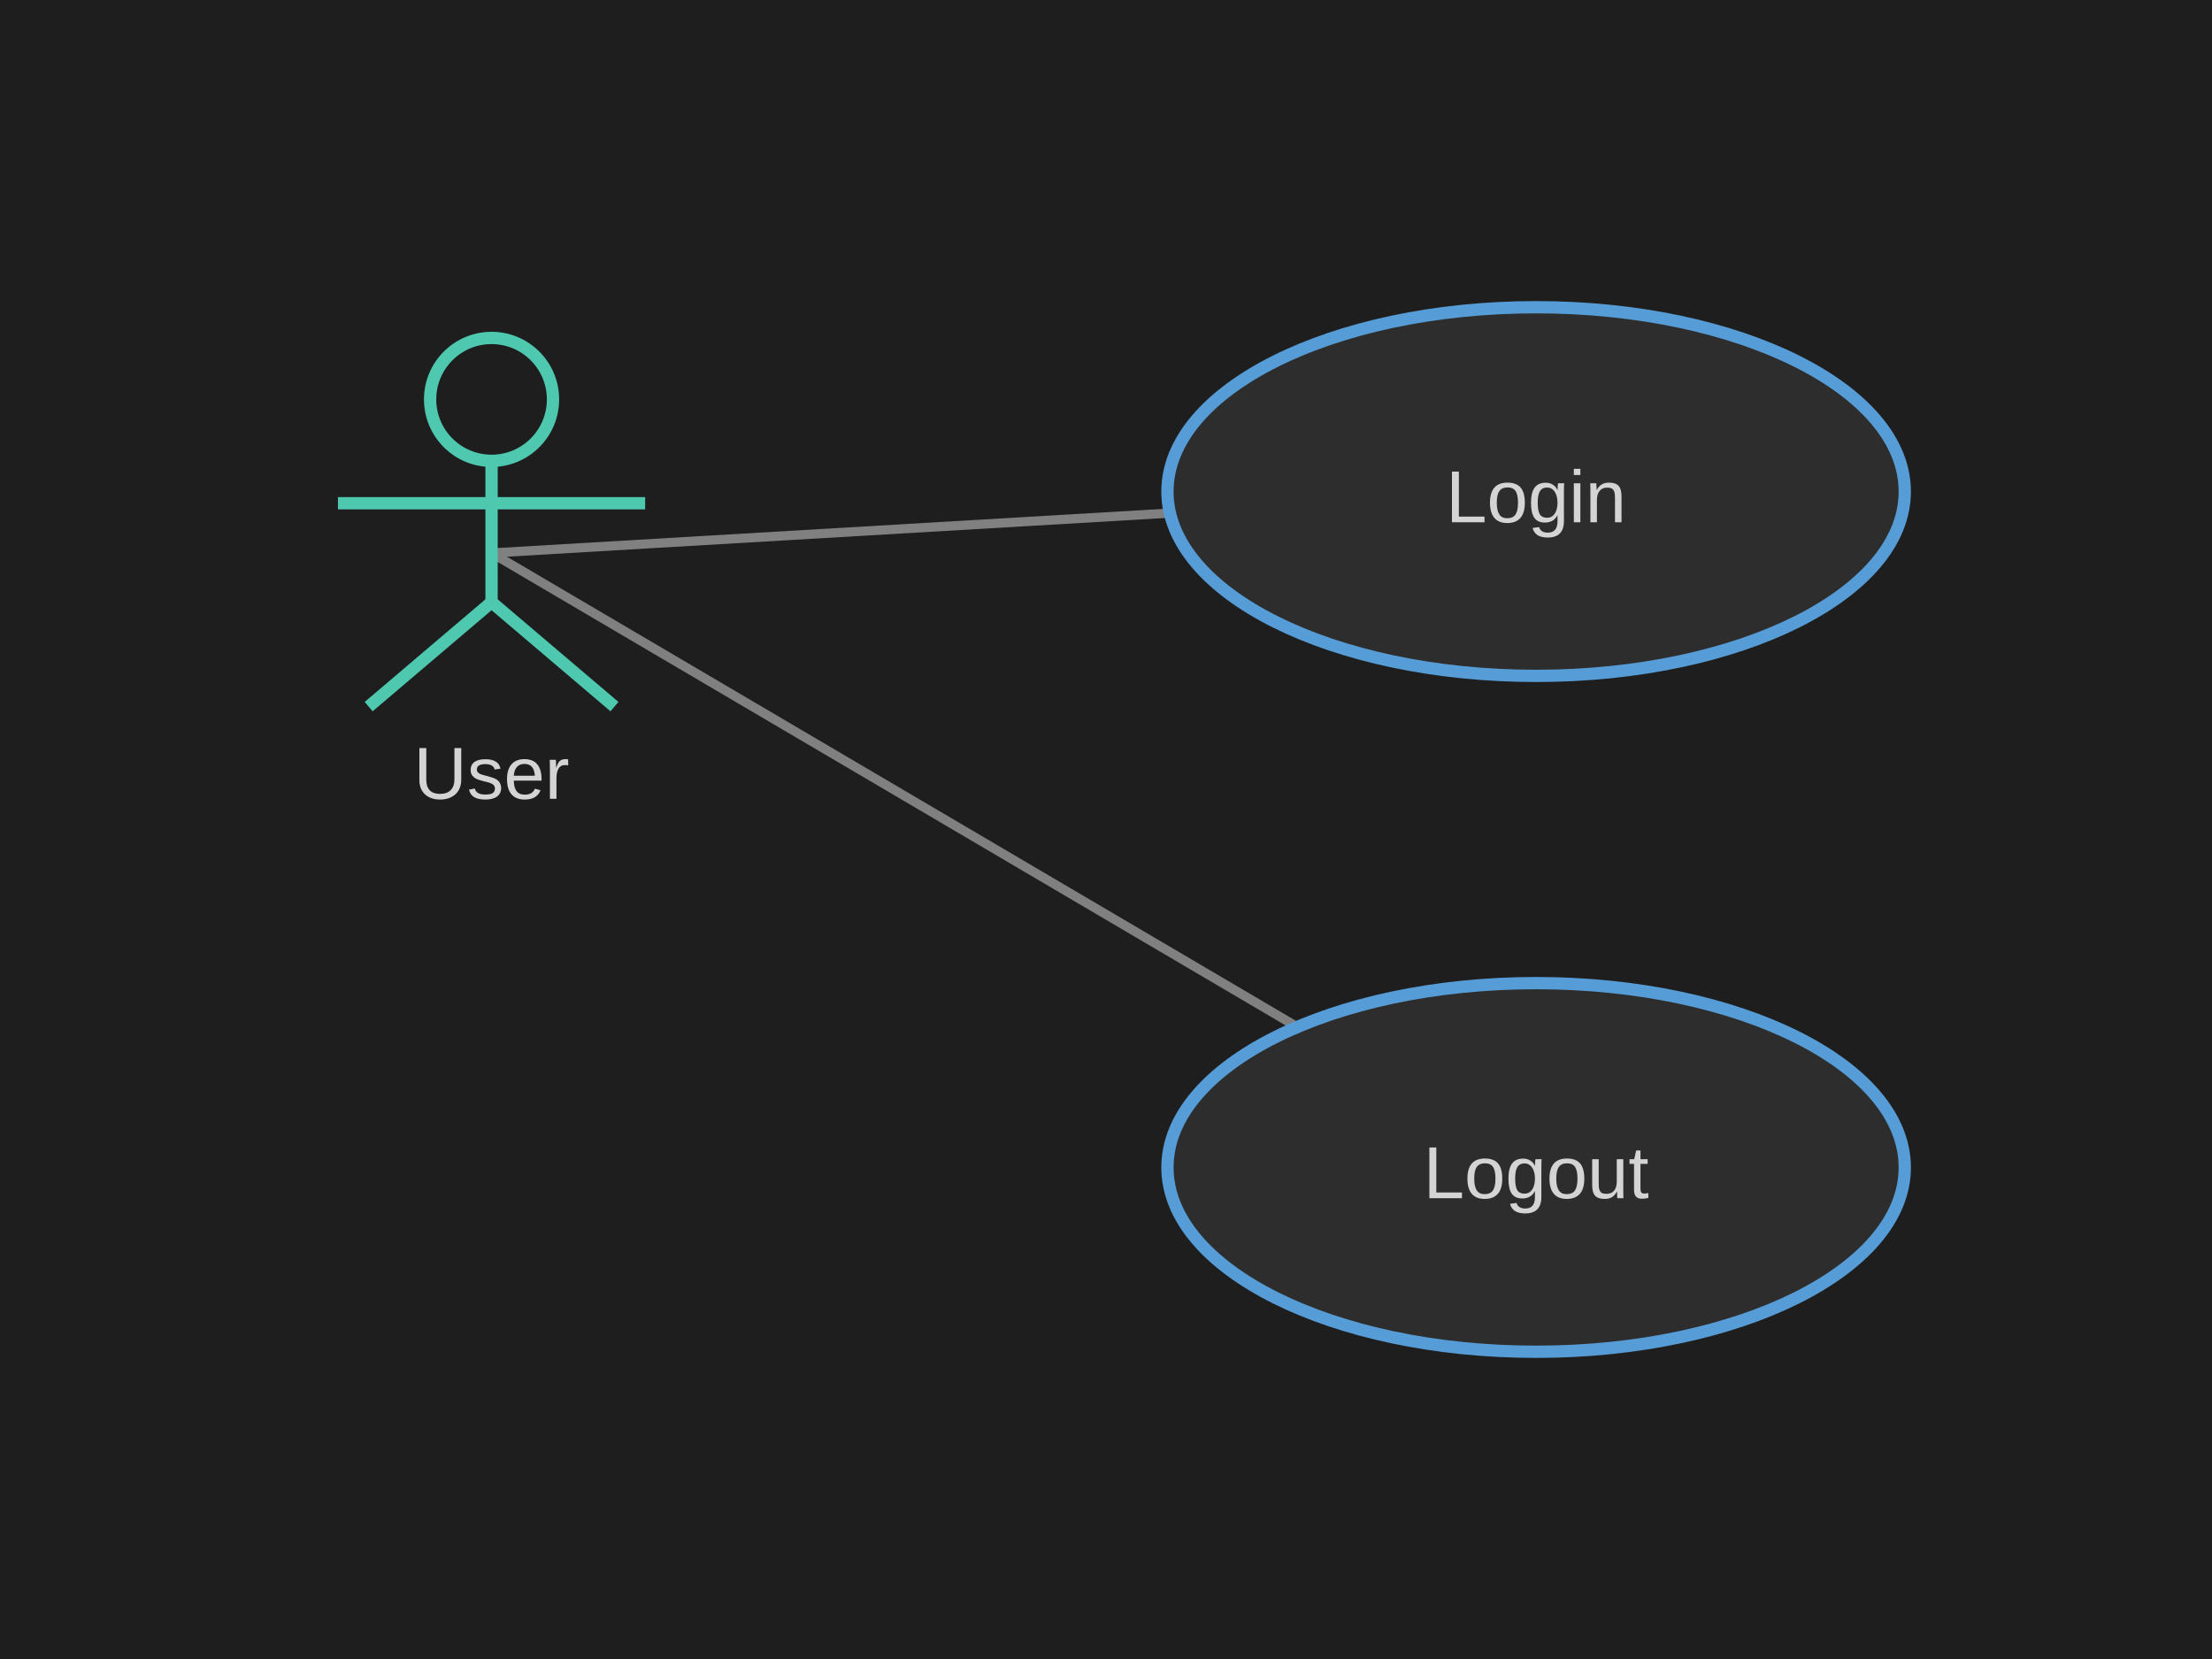
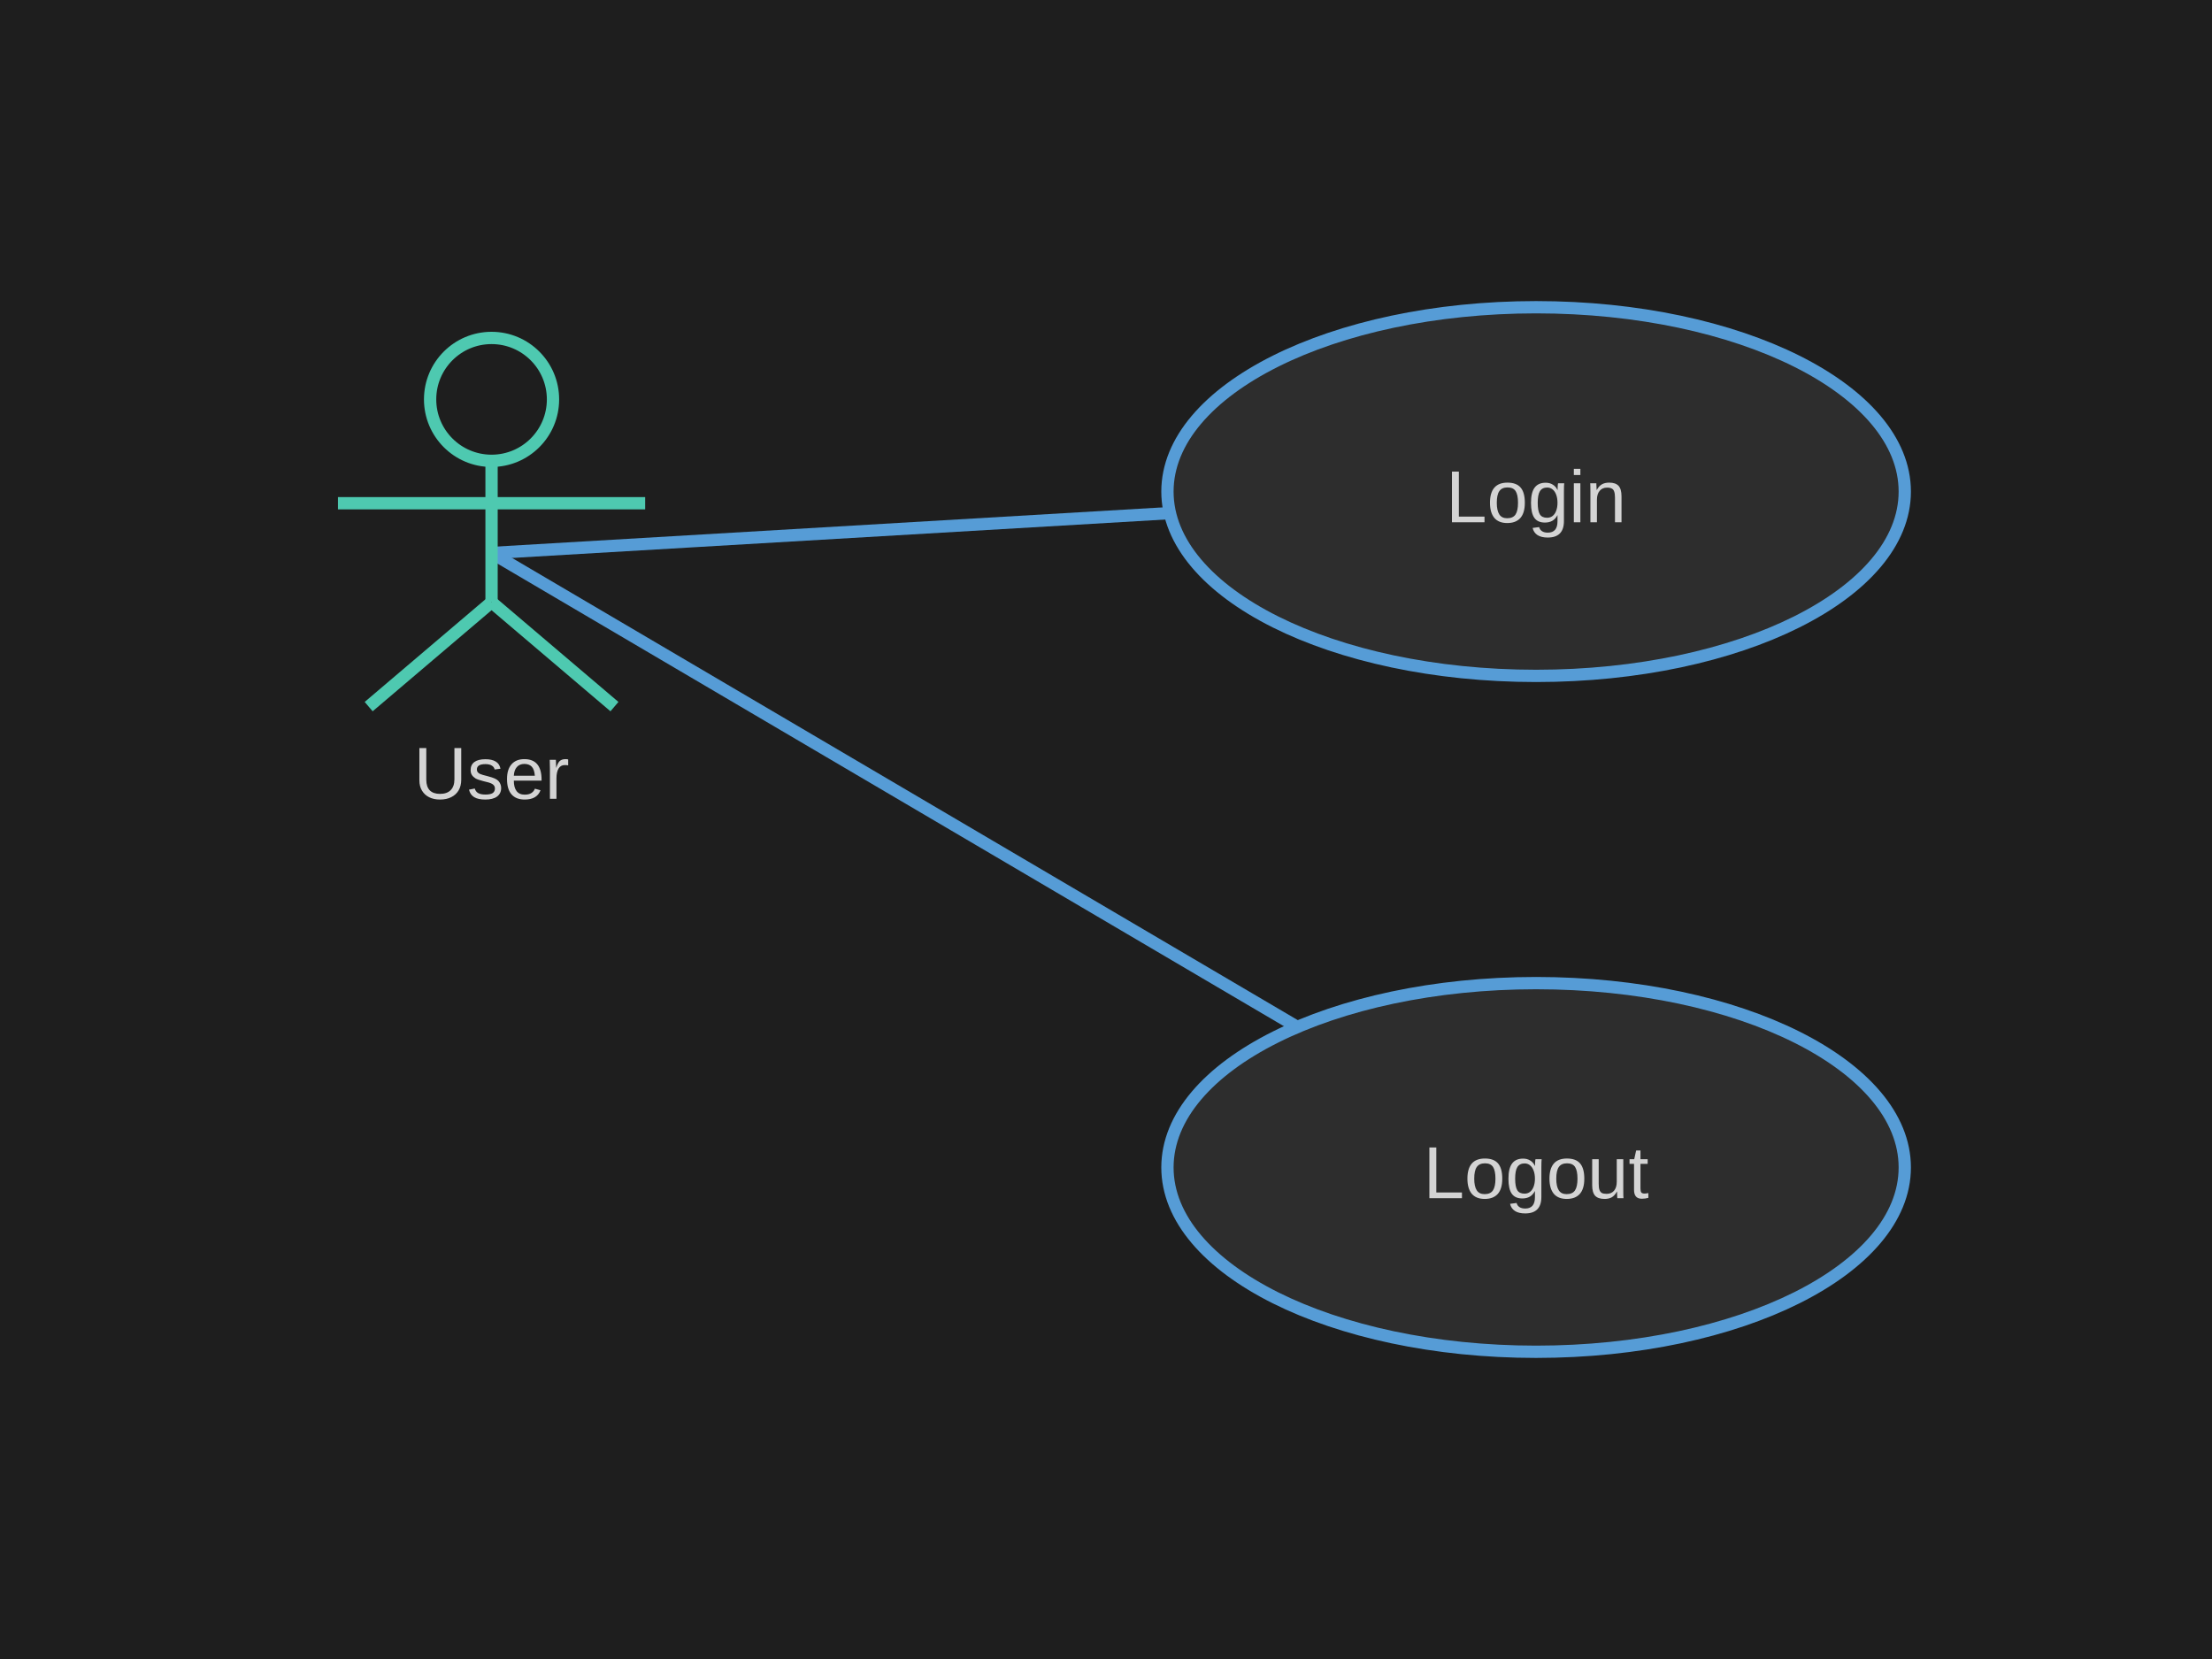
<svg xmlns="http://www.w3.org/2000/svg" width="360" height="270" viewBox="0 0 360 270">
  <rect width="100%" height="100%" fill="#1e1e1e" />
-   <line x1="80" y1="90" x2="250" y2="80" stroke="#808080" stroke-width="1.5" />
-   <line x1="80" y1="90" x2="250" y2="190" stroke="#808080" stroke-width="1.5" />
+   <line x1="80" y1="90" x2="250" y2="80" stroke="#569cd6" stroke-width="2" />
+   <line x1="80" y1="90" x2="250" y2="190" stroke="#569cd6" stroke-width="2" />
  <g id="actor_0">
    <circle cx="80" cy="65" r="10" fill="none" stroke="#4ec9b0" stroke-width="2" />
    <line x1="80" y1="75" x2="80" y2="98" stroke="#4ec9b0" stroke-width="2" />
    <line x1="55" y1="81.9" x2="105" y2="81.9" stroke="#4ec9b0" stroke-width="2" />
    <line x1="80" y1="98" x2="60" y2="115" stroke="#4ec9b0" stroke-width="2" />
    <line x1="80" y1="98" x2="100" y2="115" stroke="#4ec9b0" stroke-width="2" />
    <text x="80" y="130" text-anchor="middle" font-size="12" font-family="Arial" fill="#d4d4d4">
          User
        </text>
  </g>
  <g id="usecase_1">
    <ellipse cx="250" cy="80" rx="60" ry="30" fill="#2d2d2d" stroke="#569cd6" stroke-width="2" />
    <text x="250" y="85" text-anchor="middle" font-size="12" font-family="Arial" fill="#d4d4d4">
          Login
        </text>
  </g>
  <g id="usecase_2">
    <ellipse cx="250" cy="190" rx="60" ry="30" fill="#2d2d2d" stroke="#569cd6" stroke-width="2" />
    <text x="250" y="195" text-anchor="middle" font-size="12" font-family="Arial" fill="#d4d4d4">
          Logout
        </text>
  </g>
</svg>
